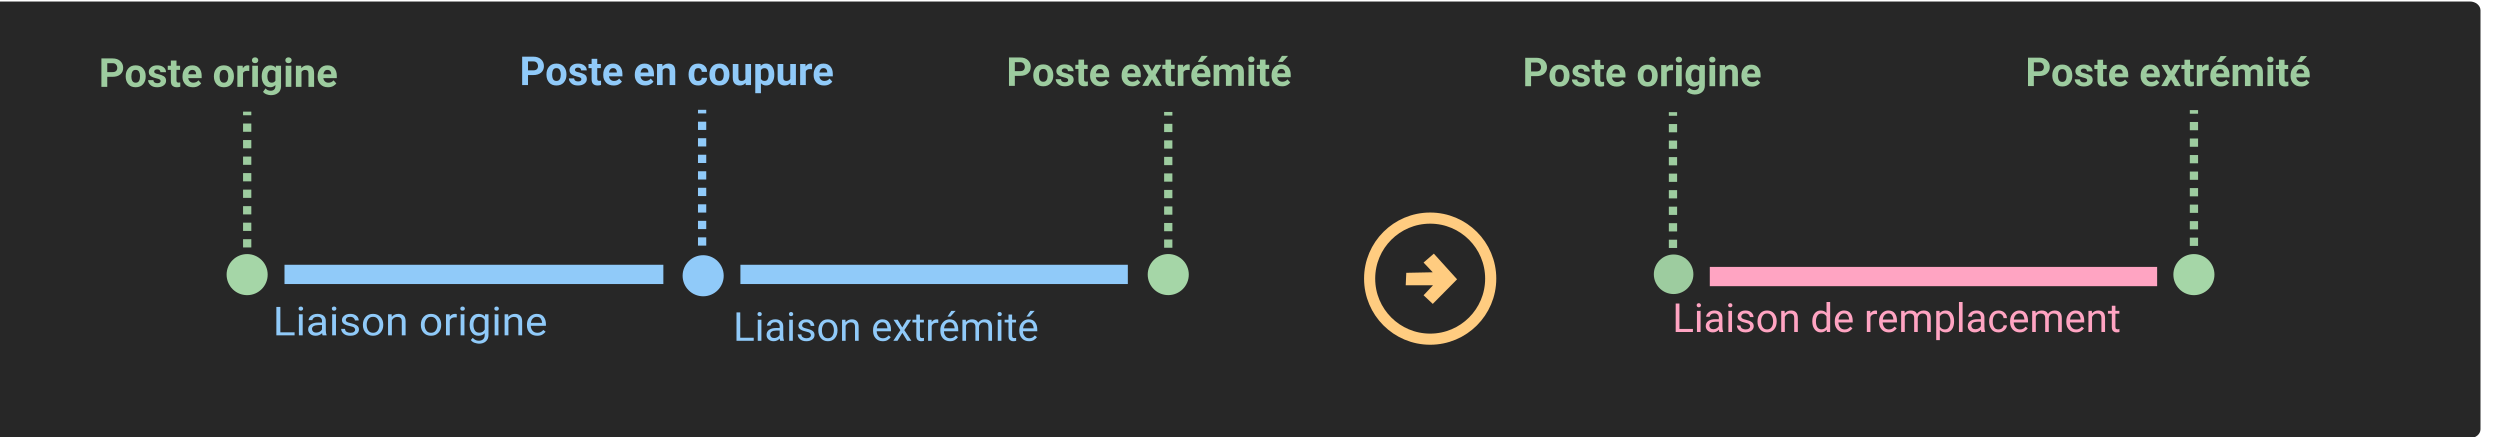
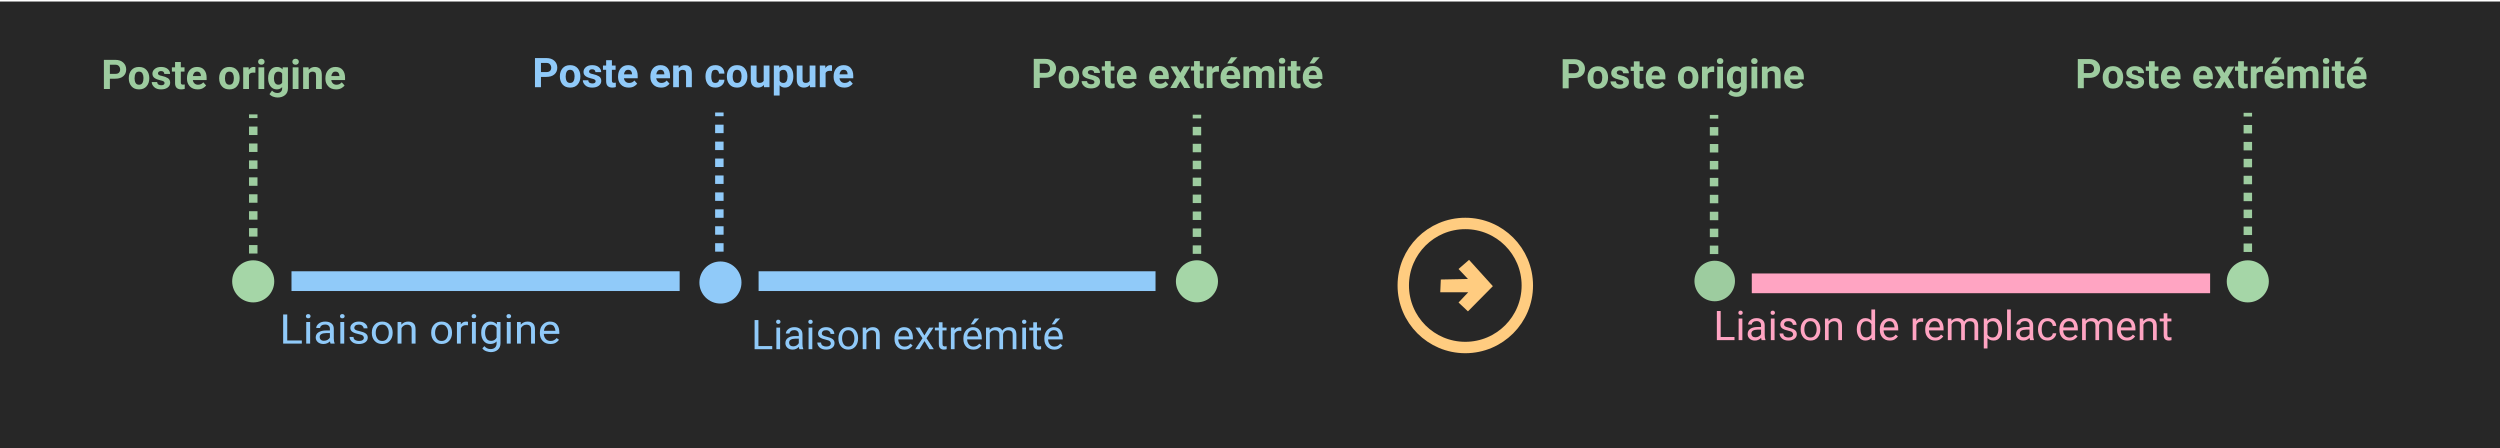
- <svg viewBox="0 0 1168 204" fill="none" version="1.1" id="svg3940">
+ <svg viewBox="0 0 1140 204" fill="none" version="1.1" id="svg3940">
  <defs id="defs3944" />
  <g transform="translate(-9.108578,0.7006599)" id="delete-voltage-level-on-line">
-     <path id="delete-voltage-level-on-line-illu-background" d="M 1163.01,0 H 4.992 C 2.235,0 0,1.868 0,4.173 V 199.827 C 0,202.132 2.235,204 4.992,204 H 1163.01 c 2.75,0 4.99,-1.868 4.99,-4.173 V 4.173 C 1168,1.868 1165.76,0 1163.01,0 Z" style="fill:#272727" />
+     <path id="delete-voltage-level-on-line-illu-background" d="M1163.01 0H4.992C2.235 0 0 3.333 0 7.445V356.555C0 360.667 2.235 364 4.992 364H1163.01C1165.76 364 1168 360.667 1168 356.555V7.445C1168 3.333 1165.76 0 1163.01 0Z" fill="#272727" />
    <g id="Group 4">
      <g id="Group 2">
        <path id="path7084" d="m 677.284,157.765 c 15.621,0 28.285,-12.664 28.285,-28.285 0,-15.62 -12.664,-28.284 -28.285,-28.284 -15.621,0 -28.284,12.664 -28.284,28.284 0,15.621 12.663,28.285 28.284,28.285 z" style="stroke:#ffcc80;stroke-width:5.2" />
        <path id="path9570" d="m 666.117,126.761 -0.253,5.809 h 12.753 l -4.419,4.672 4.293,4.04 11.364,-11.49 -10.859,-11.996 -4.798,4.167 4.293,4.546 z" style="fill:#ffcc80" />
      </g>
      <g id="Group 1">
        <path id="path3740-0-8" d="m 124.572,137.198 c 5.3,0 9.596,-4.296 9.596,-9.596 0,-5.3 -4.296,-9.597 -9.596,-9.597 -5.3,0 -9.596,4.297 -9.596,9.597 0,5.3 4.296,9.596 9.596,9.596 z" style="fill:#a5d6a7" />
        <path id="path3740-0-5" d="m 554.919,137.178 c 5.3,0 9.596,-4.297 9.596,-9.597 0,-5.3 -4.296,-9.596 -9.596,-9.596 -5.3,0 -9.597,4.296 -9.597,9.596 0,5.3 4.297,9.597 9.597,9.597 z" style="fill:#a5d6a7" />
        <path id="path3740-0-0" d="m 337.626,137.726 c 5.3,0 9.596,-4.296 9.596,-9.596 0,-5.3 -4.296,-9.597 -9.596,-9.597 -5.3,0 -9.597,4.297 -9.597,9.597 0,5.3 4.297,9.596 9.597,9.596 z" style="fill:#90caf9" />
        <path id="lineBefore-6" d="m 311.646,123 h -162.234 -7.383 v 9 h 7.383 162.234 7.383 v -9 z" style="fill:#90caf9" />
        <g id="path7047-6">
          <path d="M 337.137,114.052 V 50.602 Z" id="path3883" style="fill:#9dcc9f" />
          <path d="M 337.137,114.052 V 50.602" id="path3885" style="stroke:#90caf9;stroke-width:3.857;stroke-dasharray:3.86, 3.86" />
        </g>
        <g id="path7047-8">
          <path d="M 554.918,115.052 V 51.602 Z" id="path3888" style="fill:#9dcc9f" />
          <path d="M 554.918,115.052 V 51.602" id="path3890" style="stroke:#9dcc9f;stroke-width:3.857;stroke-dasharray:3.86, 3.86" />
        </g>
        <g id="path7047-5">
          <path d="M 124.594,114.909 V 51.459 Z" id="path3893" style="fill:#9dcc9f" />
          <path d="M 124.594,114.909 V 51.459" id="path3895" style="stroke:#9dcc9f;stroke-width:3.857;stroke-dasharray:3.86, 3.86" />
        </g>
        <path id="lineBefore-6-4" d="m 528.48,123 h -165.901 -7.55 v 9 h 7.55 165.901 7.549 v -9 z" style="fill:#90caf9" />
        <text y="0" x="163.002" id="text4625-3-2" xml:space="preserve" style="font-weight:bold;font-size:18.667px;font-family:Roboto;text-align:center;letter-spacing:0em;text-anchor:middle;white-space:pre;fill:#9dcc9f" font-size="18.667" font-weight="bold" letter-spacing="0em">
          <tspan style="text-align:center;text-anchor:middle" x="566.878" y="39.43" id="delete-voltage-level-on-line-voltage-level2-left-txt">Poste extrémité</tspan>
        </text>
        <text y="0.701" x="149.077" id="text4625-2-3-9" xml:space="preserve" style="font-size:18.667px;font-family:Roboto;text-align:center;letter-spacing:0em;text-anchor:middle;white-space:pre;fill:#90caf9" font-size="18.667" letter-spacing="0em">
          <tspan style="text-align:center;text-anchor:middle" x="443.86" y="158.532" id="delete-voltage-level-on-line-line2-left-txt">Liaison extrémité</tspan>
        </text>
        <text y="0" x="172.613" id="text4625-9-6" xml:space="preserve" style="font-weight:bold;font-size:18.667px;font-family:Roboto;text-align:center;letter-spacing:0em;text-anchor:middle;white-space:pre;fill:#90caf9" font-size="18.667" font-weight="bold" letter-spacing="0em">
          <tspan style="text-align:center;text-anchor:middle" x="346.184" y="39.056" id="delete-voltage-level-on-line-attachment-point1-left-txt">Poste en coupure</tspan>
        </text>
        <text y="-1.441" transform="scale(1.028582,0.9722122)" x="109.693" id="text1382" xml:space="preserve" style="font-size:19.2px;font-family:Roboto;text-align:center;letter-spacing:0em;text-anchor:middle;white-space:pre;fill:#90caf9;stroke-width:1.029" font-size="18.667" letter-spacing="0em">
          <tspan style="text-align:center;text-anchor:middle;stroke-width:1.029" x="216.59" y="160.437" id="delete-voltage-level-on-line-line1-left-txt">Liaison origine</tspan>
        </text>
        <text y="0.701" x="132.406" id="text4625-9" xml:space="preserve" style="font-weight:bold;font-size:18.667px;font-family:Roboto;text-align:center;letter-spacing:0em;text-anchor:middle;white-space:pre;fill:#9dcc9f" font-size="18.667" font-weight="bold" letter-spacing="0em">
          <tspan style="text-align:center;text-anchor:middle" x="132.024" y="39.876" id="delete-voltage-level-on-line-voltage-level1-left-txt">Poste origine</tspan>
        </text>
      </g>
      <g id="Group 3">
        <path id="lineBefore" d="m 1008.21,124 h -191.568 -8.717 v 9 h 8.717 191.568 8.71 v -9 z" style="fill:#ffa4c2" />
        <path id="path3740" d="m 791.019,136.678 c 5.102,0 9.239,-4.137 9.239,-9.239 0,-5.103 -4.137,-9.24 -9.239,-9.24 -5.103,0 -9.24,4.137 -9.24,9.24 0,5.102 4.137,9.239 9.24,9.239 z" style="fill:#a5d6a7;fill-opacity:0.941" />
        <path id="path3740-0" d="m 1034.1,137.198 c 5.3,0 9.6,-4.296 9.6,-9.596 0,-5.3 -4.3,-9.597 -9.6,-9.597 -5.3,0 -9.59,4.297 -9.59,9.597 0,5.3 4.29,9.596 9.59,9.596 z" style="fill:#a5d6a7" />
        <g id="path7047">
          <path d="M 790.722,115.151 V 51.701 Z" id="path3918" style="fill:#9dcc9f" />
          <path d="M 790.722,115.151 V 51.701" id="path3920" style="stroke:#9dcc9f;stroke-width:3.857;stroke-dasharray:3.86, 3.86" />
        </g>
        <g id="path7047-2">
          <path d="M 1034.12,114.191 V 50.741 Z" id="path3923" style="fill:#9dcc9f" />
          <path d="M 1034.12,114.191 V 50.741" id="path3925" style="stroke:#9dcc9f;stroke-width:3.857;stroke-dasharray:3.86, 3.86" />
        </g>
        <text y="0" x="159.002" id="text177" xml:space="preserve" style="font-weight:bold;font-size:18.667px;font-family:Roboto;text-align:center;letter-spacing:0em;text-anchor:middle;white-space:pre;fill:#9dcc9f" font-size="18.667" font-weight="bold" letter-spacing="0em">
          <tspan style="text-align:center;text-anchor:middle" x="1042.962" y="39.509" id="delete-voltage-level-on-line-voltage-level2-right-txt">Poste extrémité</tspan>
        </text>
        <text y="-2.973" x="225.922" id="text4625-2" xml:space="preserve" style="font-size:18.667px;font-family:Roboto;text-align:center;letter-spacing:0em;text-anchor:middle;white-space:pre;fill:#ffa4c2" font-size="18.667" letter-spacing="0em">
          <tspan style="text-align:center;text-anchor:middle" x="916.034" y="154.407" id="delete-voltage-level-on-line-replacing-line-right-txt">Liaison de remplacement</tspan>
        </text>
        <text y="0" x="132.61" id="text4625" xml:space="preserve" style="font-weight:bold;font-size:18.667px;font-family:Roboto;text-align:center;letter-spacing:0em;text-anchor:middle;white-space:pre;fill:#9dcc9f" font-size="18.667" font-weight="bold" letter-spacing="0em">
          <tspan style="text-align:center;text-anchor:middle" x="797.228" y="39.567" id="delete-voltage-level-on-line-voltage-level1-right-txt">Poste origine</tspan>
        </text>
      </g>
    </g>
  </g>
</svg>
